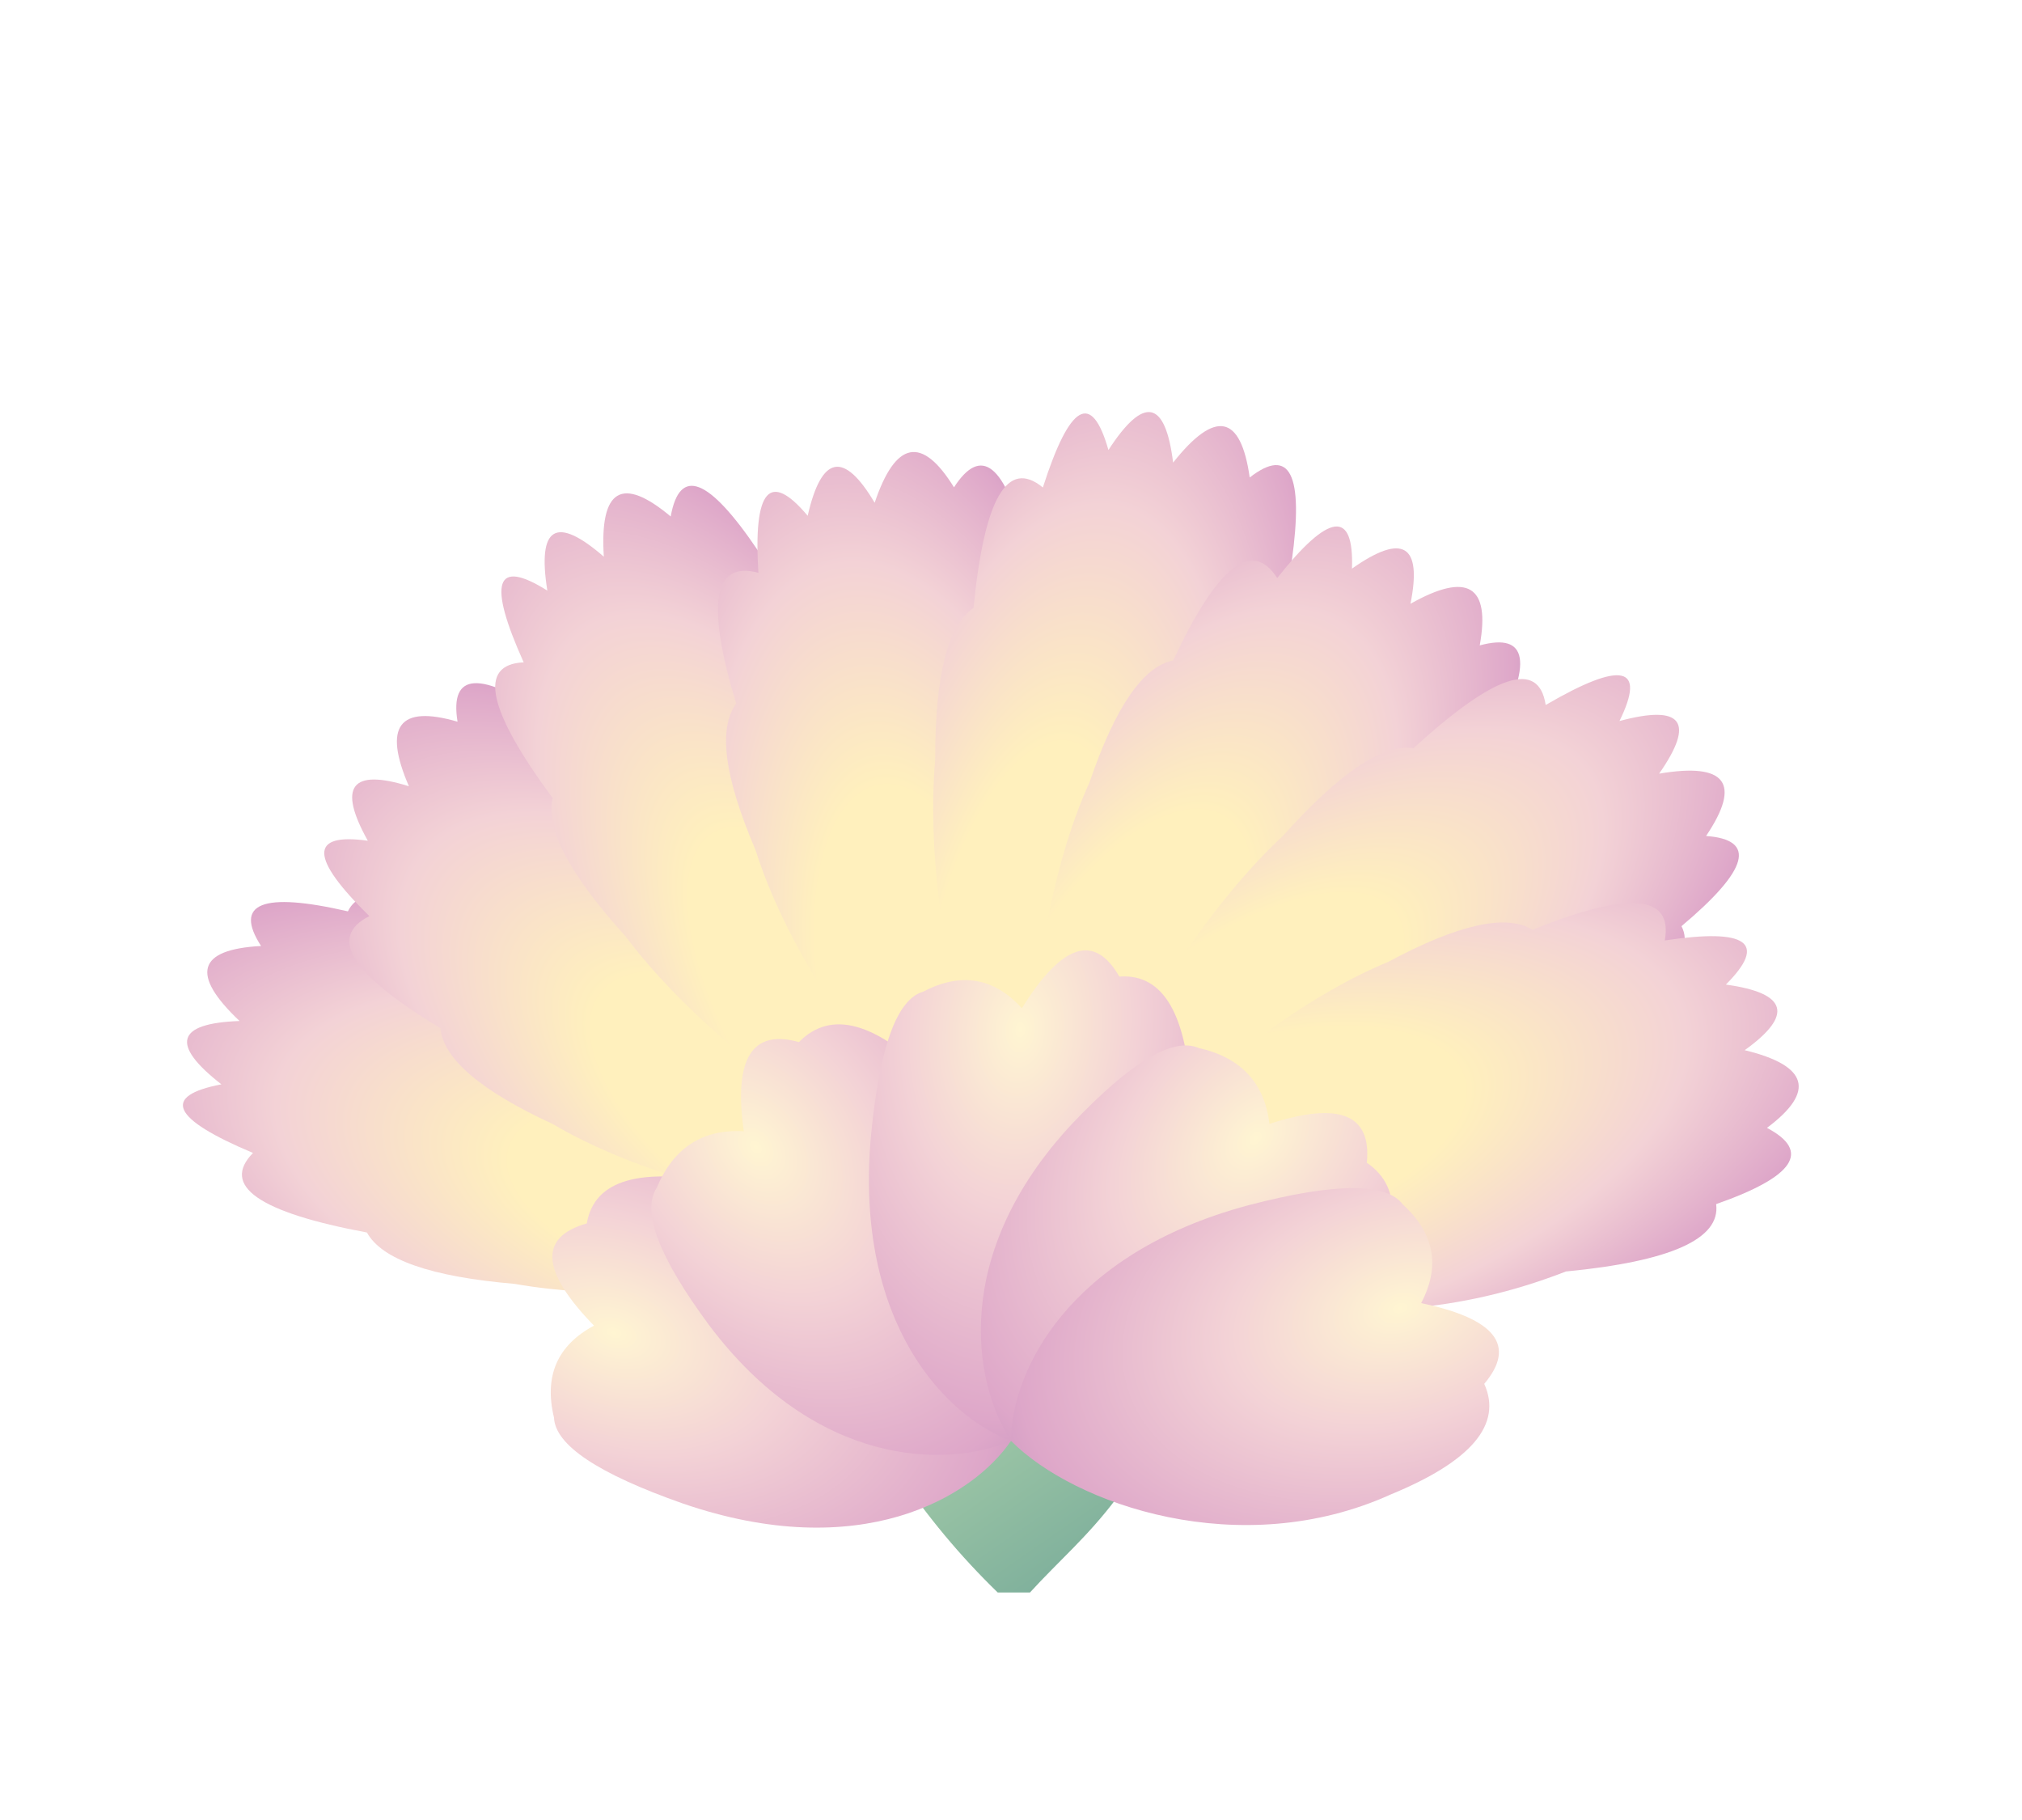
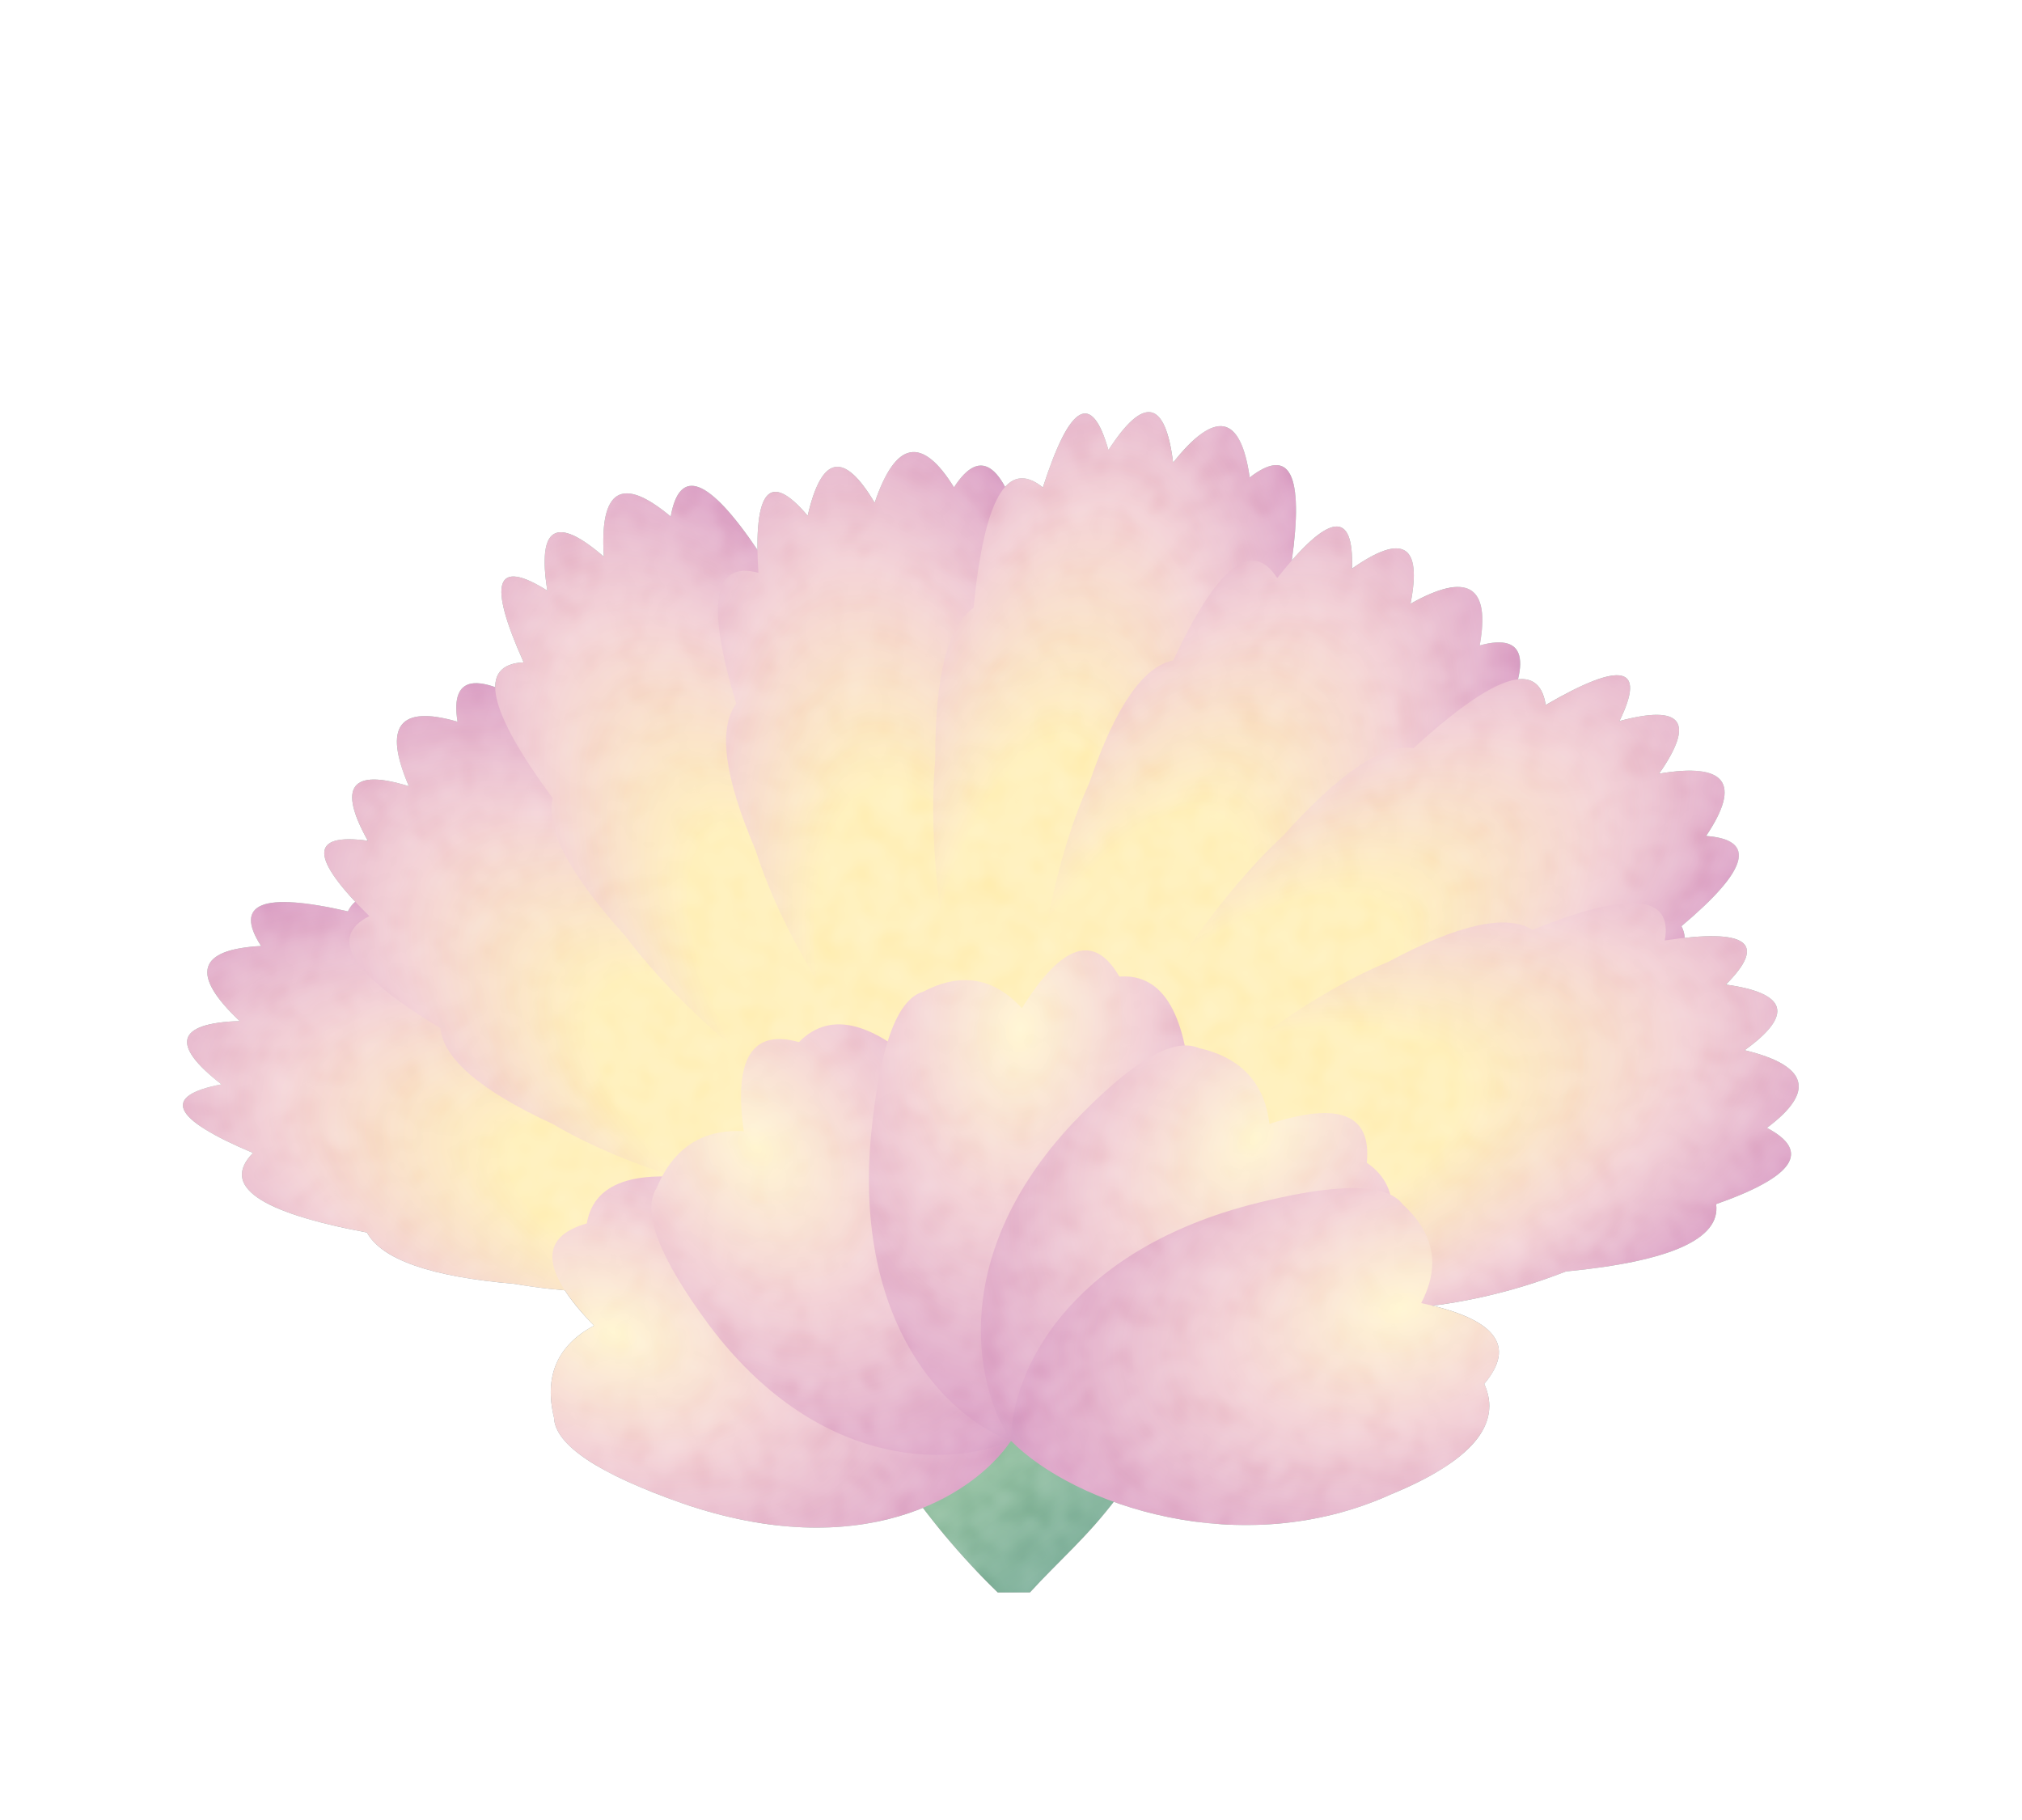
<svg xmlns="http://www.w3.org/2000/svg" width="160" height="144" viewBox="0 0 160 144" role="img">
  <defs>
    <radialGradient id="ivory" cx="47%" cy="74%" r="91%">
      <stop offset="0" stop-color="#fff7d1" />
      <stop offset="0.38" stop-color="#fff0bd" />
      <stop offset="0.66" stop-color="#f3d2d6" />
      <stop offset="0.89" stop-color="#dea7c9" />
      <stop offset="1" stop-color="#bd8cbb" />
    </radialGradient>
    <radialGradient id="silk" cx="39%" cy="67%" r="89%">
      <stop offset="0" stop-color="#fff0bd" />
      <stop offset="0.3" stop-color="#fff0bd" />
      <stop offset="0.62" stop-color="#f3d2d6" />
      <stop offset="0.87" stop-color="#dea7c9" />
      <stop offset="1" stop-color="#bd8cbb" />
    </radialGradient>
    <radialGradient id="edge" cx="54%" cy="24%" r="88%">
      <stop offset="0" stop-color="#fff0bd" />
      <stop offset="0.33" stop-color="#f3d2d6" />
      <stop offset="0.73" stop-color="#dea7c9" />
      <stop offset="1" stop-color="#bd8cbb" />
    </radialGradient>
    <radialGradient id="back" cx="45%" cy="73%" r="86%">
      <stop offset="0" stop-color="#f3d2d6" />
      <stop offset="0.52" stop-color="#dea7c9" />
      <stop offset="1" stop-color="#bd8cbb" />
    </radialGradient>
    <radialGradient id="fold" cx="44%" cy="17%" r="100%">
      <stop offset="0" stop-color="#fff5d2" />
      <stop offset="0.36" stop-color="#f3d2d6" />
      <stop offset="0.79" stop-color="#dea7c9" />
      <stop offset="1" stop-color="#bd8cbb" />
    </radialGradient>
    <linearGradient id="green" x1="0" y1="0" x2=".8" y2="1">
      <stop stop-color="#d6e5b7" />
      <stop offset=".55" stop-color="#9ac4a5" />
      <stop offset="1" stop-color="#77aa99" />
    </linearGradient>
    <linearGradient id="pollen" x2=".3" y2="1">
      <stop stop-color="#fff0ad" />
      <stop offset=".66" stop-color="#e5b577" />
      <stop offset="1" stop-color="#b18b75" />
    </linearGradient>
+     <filter id="paper" x="-2%" y="-2%" width="104%" height="104%" color-interpolation-filters="sRGB">
+       <feTurbulence type="fractalNoise" baseFrequency="0.39" numOctaves="2" seed="19" />
+       <feColorMatrix values=".23 .17 .10 0 .25  .23 .17 .10 0 .25  .23 .17 .10 0 .25  0 0 0 0 1" />
+       <feBlend in2="SourceGraphic" mode="soft-light" />
+       <feComposite in2="SourceGraphic" operator="in" />
+     </filter>
  </defs>
-   <g transform="translate(80 126) scale(15 26)">
-     <path d="M-1 -.8Q-.41 -.37 -.51 -1Q-.13 -.65 0 -.52Q.38 -.74 .58 -1Q.57 -.58 1 -.83C.72 -.30 .40 -.19 .10 0L-.07 0Q-.66 -.33 -1 -.8Z" fill="url(#green)" />
-   </g>
-   <g transform="translate(80 99) rotate(-74) scale(13.72 65)">
-     <path d="M0 0C-.18 -.12 -.86 -.35 -.97 -.57Q-1.11 -.72 -.92 -.76Q-1.01 -.96 -.66 -.92Q-.57 -1.08 -.33 -.98Q-.12 -1.09 .05 -.98Q.32 -1.09 .50 -.98Q.79 -1.05 .83 -.89Q1.12 -.88 .96 -.68C1.08 -.38 .40 -.19 0 0Z" fill="url(#silk)" />
-   </g>
-   <g transform="translate(80 99) rotate(-53) scale(14.21 61.42)">
-     <path d="M0 0C-.18 -.12 -.86 -.35 -.97 -.57Q-1.11 -.72 -.92 -.76Q-1.01 -.96 -.66 -.92Q-.57 -1.08 -.33 -.98Q-.12 -1.09 .05 -.98Q.32 -1.09 .50 -.98Q.79 -1.05 .83 -.89Q1.12 -.88 .96 -.68C1.08 -.38 .40 -.19 0 0Z" fill="url(#silk)" />
-   </g>
-   <g transform="translate(80 99) rotate(-31) scale(13.72 65)">
-     <path d="M0 0C-.18 -.12 -.86 -.35 -.97 -.57Q-1.11 -.72 -.92 -.76Q-1.01 -.96 -.66 -.92Q-.57 -1.08 -.33 -.98Q-.12 -1.09 .05 -.98Q.32 -1.09 .50 -.98Q.79 -1.05 .83 -.89Q1.12 -.88 .96 -.68C1.08 -.38 .40 -.19 0 0Z" fill="url(#silk)" />
-   </g>
-   <g transform="translate(80 99) rotate(-11) scale(14.21 61.42)">
-     <path d="M0 0C-.18 -.12 -.86 -.35 -.97 -.57Q-1.11 -.72 -.92 -.76Q-1.01 -.96 -.66 -.92Q-.57 -1.08 -.33 -.98Q-.12 -1.09 .05 -.98Q.32 -1.09 .50 -.98Q.79 -1.05 .83 -.89Q1.12 -.88 .96 -.68C1.08 -.38 .40 -.19 0 0Z" fill="url(#silk)" />
-   </g>
-   <g transform="translate(80 99) rotate(11) scale(13.72 65)">
-     <path d="M0 0C-.18 -.12 -.86 -.35 -.97 -.57Q-1.11 -.72 -.92 -.76Q-1.01 -.96 -.66 -.92Q-.57 -1.08 -.33 -.98Q-.12 -1.09 .05 -.98Q.32 -1.09 .50 -.98Q.79 -1.05 .83 -.89Q1.12 -.88 .96 -.68C1.08 -.38 .40 -.19 0 0Z" fill="url(#silk)" />
-   </g>
-   <g transform="translate(80 99) rotate(31) scale(14.21 61.42)">
-     <path d="M0 0C-.18 -.12 -.86 -.35 -.97 -.57Q-1.11 -.72 -.92 -.76Q-1.01 -.96 -.66 -.92Q-.57 -1.08 -.33 -.98Q-.12 -1.09 .05 -.98Q.32 -1.09 .50 -.98Q.79 -1.05 .83 -.89Q1.12 -.88 .96 -.68C1.08 -.38 .40 -.19 0 0Z" fill="url(#silk)" />
-   </g>
-   <g transform="translate(80 99) rotate(53) scale(13.72 65)">
-     <path d="M0 0C-.18 -.12 -.86 -.35 -.97 -.57Q-1.11 -.72 -.92 -.76Q-1.01 -.96 -.66 -.92Q-.57 -1.08 -.33 -.98Q-.12 -1.09 .05 -.98Q.32 -1.09 .50 -.98Q.79 -1.05 .83 -.89Q1.12 -.88 .96 -.68C1.08 -.38 .40 -.19 0 0Z" fill="url(#silk)" />
-   </g>
-   <g transform="translate(80 99) rotate(74) scale(14.21 61.42)">
-     <path d="M0 0C-.18 -.12 -.86 -.35 -.97 -.57Q-1.11 -.72 -.92 -.76Q-1.01 -.96 -.66 -.92Q-.57 -1.08 -.33 -.98Q-.12 -1.09 .05 -.98Q.32 -1.09 .50 -.98Q.79 -1.05 .83 -.89Q1.12 -.88 .96 -.68C1.08 -.38 .40 -.19 0 0Z" fill="url(#silk)" />
-   </g>
-   <ellipse cx="80" cy="91" rx="16" ry="6" fill="url(#pollen)" />
-   <g transform="translate(80 114) rotate(-72) scale(12.74 38)">
-     <path d="M0 0C-.41 -.04 -1.02 -.22 -1 -.61Q-.98 -.89 -.74 -.92Q-.40 -.99 -.12 -.90Q.21 -1.11 .47 -.98Q.88 -1.00 .97 -.73C1.12 -.39 .49 -.09 0 0Z" fill="url(#fold)" />
-   </g>
-   <g transform="translate(80 114) rotate(-38) scale(13.19 35.91)">
-     <path d="M0 0C-.41 -.04 -1.02 -.22 -1 -.61Q-.98 -.89 -.74 -.92Q-.40 -.99 -.12 -.90Q.21 -1.11 .47 -.98Q.88 -1.00 .97 -.73C1.12 -.39 .49 -.09 0 0Z" fill="url(#fold)" />
-   </g>
-   <g transform="translate(80 114) rotate(4) scale(12.74 38)">
-     <path d="M0 0C-.41 -.04 -1.02 -.22 -1 -.61Q-.98 -.89 -.74 -.92Q-.40 -.99 -.12 -.90Q.21 -1.11 .47 -.98Q.88 -1.00 .97 -.73C1.12 -.39 .49 -.09 0 0Z" fill="url(#fold)" />
-   </g>
-   <g transform="translate(80 114) rotate(42) scale(13.19 35.91)">
-     <path d="M0 0C-.41 -.04 -1.02 -.22 -1 -.61Q-.98 -.89 -.74 -.92Q-.40 -.99 -.12 -.90Q.21 -1.11 .47 -.98Q.88 -1.00 .97 -.73C1.12 -.39 .49 -.09 0 0Z" fill="url(#fold)" />
-   </g>
-   <g transform="translate(80 114) rotate(74) scale(12.74 38)">
-     <path d="M0 0C-.41 -.04 -1.02 -.22 -1 -.61Q-.98 -.89 -.74 -.92Q-.40 -.99 -.12 -.90Q.21 -1.11 .47 -.98Q.88 -1.00 .97 -.73C1.12 -.39 .49 -.09 0 0Z" fill="url(#fold)" />
+   <g filter="url(#paper)">
+     <g transform="translate(80 126) scale(15 26)">
+       <path d="M-1 -.8Q-.41 -.37 -.51 -1Q-.13 -.65 0 -.52Q.38 -.74 .58 -1Q.57 -.58 1 -.83C.72 -.30 .40 -.19 .10 0L-.07 0Q-.66 -.33 -1 -.8Z" fill="url(#green)" />
+     </g>
+     <g transform="translate(80 99) rotate(-74) scale(13.72 65)">
+       <path d="M0 0C-.18 -.12 -.86 -.35 -.97 -.57Q-1.11 -.72 -.92 -.76Q-1.01 -.96 -.66 -.92Q-.57 -1.08 -.33 -.98Q-.12 -1.09 .05 -.98Q.32 -1.09 .50 -.98Q.79 -1.05 .83 -.89Q1.12 -.88 .96 -.68C1.08 -.38 .40 -.19 0 0Z" fill="url(#silk)" />
+     </g>
+     <g transform="translate(80 99) rotate(-53) scale(14.21 61.42)">
+       <path d="M0 0C-.18 -.12 -.86 -.35 -.97 -.57Q-1.11 -.72 -.92 -.76Q-1.01 -.96 -.66 -.92Q-.57 -1.08 -.33 -.98Q-.12 -1.09 .05 -.98Q.32 -1.09 .50 -.98Q.79 -1.05 .83 -.89Q1.12 -.88 .96 -.68C1.08 -.38 .40 -.19 0 0Z" fill="url(#silk)" />
+     </g>
+     <g transform="translate(80 99) rotate(-31) scale(13.72 65)">
+       <path d="M0 0C-.18 -.12 -.86 -.35 -.97 -.57Q-1.11 -.72 -.92 -.76Q-1.01 -.96 -.66 -.92Q-.57 -1.08 -.33 -.98Q-.12 -1.09 .05 -.98Q.32 -1.09 .50 -.98Q.79 -1.05 .83 -.89Q1.12 -.88 .96 -.68C1.08 -.38 .40 -.19 0 0Z" fill="url(#silk)" />
+     </g>
+     <g transform="translate(80 99) rotate(-11) scale(14.21 61.42)">
+       <path d="M0 0C-.18 -.12 -.86 -.35 -.97 -.57Q-1.11 -.72 -.92 -.76Q-1.01 -.96 -.66 -.92Q-.57 -1.08 -.33 -.98Q-.12 -1.09 .05 -.98Q.32 -1.09 .50 -.98Q.79 -1.05 .83 -.89Q1.12 -.88 .96 -.68C1.08 -.38 .40 -.19 0 0Z" fill="url(#silk)" />
+     </g>
+     <g transform="translate(80 99) rotate(11) scale(13.72 65)">
+       <path d="M0 0C-.18 -.12 -.86 -.35 -.97 -.57Q-1.11 -.72 -.92 -.76Q-1.01 -.96 -.66 -.92Q-.57 -1.08 -.33 -.98Q-.12 -1.09 .05 -.98Q.32 -1.09 .50 -.98Q.79 -1.05 .83 -.89Q1.12 -.88 .96 -.68C1.08 -.38 .40 -.19 0 0Z" fill="url(#silk)" />
+     </g>
+     <g transform="translate(80 99) rotate(31) scale(14.21 61.42)">
+       <path d="M0 0C-.18 -.12 -.86 -.35 -.97 -.57Q-1.11 -.72 -.92 -.76Q-1.01 -.96 -.66 -.92Q-.57 -1.08 -.33 -.98Q-.12 -1.09 .05 -.98Q.32 -1.09 .50 -.98Q.79 -1.05 .83 -.89Q1.12 -.88 .96 -.68C1.08 -.38 .40 -.19 0 0Z" fill="url(#silk)" />
+     </g>
+     <g transform="translate(80 99) rotate(53) scale(13.72 65)">
+       <path d="M0 0C-.18 -.12 -.86 -.35 -.97 -.57Q-1.11 -.72 -.92 -.76Q-1.01 -.96 -.66 -.92Q-.57 -1.08 -.33 -.98Q-.12 -1.09 .05 -.98Q.32 -1.09 .50 -.98Q.79 -1.05 .83 -.89Q1.12 -.88 .96 -.68C1.08 -.38 .40 -.19 0 0Z" fill="url(#silk)" />
+     </g>
+     <g transform="translate(80 99) rotate(74) scale(14.21 61.42)">
+       <path d="M0 0C-.18 -.12 -.86 -.35 -.97 -.57Q-1.11 -.72 -.92 -.76Q-1.01 -.96 -.66 -.92Q-.57 -1.08 -.33 -.98Q-.12 -1.09 .05 -.98Q.32 -1.09 .50 -.98Q.79 -1.05 .83 -.89Q1.12 -.88 .96 -.68C1.08 -.38 .40 -.19 0 0Z" fill="url(#silk)" />
+     </g>
+     <ellipse cx="80" cy="91" rx="16" ry="6" fill="url(#pollen)" />
+     <g transform="translate(80 114) rotate(-72) scale(12.74 38)">
+       <path d="M0 0C-.41 -.04 -1.02 -.22 -1 -.61Q-.98 -.89 -.74 -.92Q-.40 -.99 -.12 -.90Q.21 -1.11 .47 -.98Q.88 -1.00 .97 -.73C1.12 -.39 .49 -.09 0 0Z" fill="url(#fold)" />
+     </g>
+     <g transform="translate(80 114) rotate(-38) scale(13.19 35.91)">
+       <path d="M0 0C-.41 -.04 -1.02 -.22 -1 -.61Q-.98 -.89 -.74 -.92Q-.40 -.99 -.12 -.90Q.21 -1.11 .47 -.98Q.88 -1.00 .97 -.73C1.12 -.39 .49 -.09 0 0Z" fill="url(#fold)" />
+     </g>
+     <g transform="translate(80 114) rotate(4) scale(12.74 38)">
+       <path d="M0 0C-.41 -.04 -1.02 -.22 -1 -.61Q-.98 -.89 -.74 -.92Q-.40 -.99 -.12 -.90Q.21 -1.11 .47 -.98Q.88 -1.00 .97 -.73C1.12 -.39 .49 -.09 0 0Z" fill="url(#fold)" />
+     </g>
+     <g transform="translate(80 114) rotate(42) scale(13.19 35.91)">
+       <path d="M0 0C-.41 -.04 -1.02 -.22 -1 -.61Q-.98 -.89 -.74 -.92Q-.40 -.99 -.12 -.90Q.21 -1.11 .47 -.98Q.88 -1.00 .97 -.73C1.12 -.39 .49 -.09 0 0Z" fill="url(#fold)" />
+     </g>
+     <g transform="translate(80 114) rotate(74) scale(12.74 38)">
+       <path d="M0 0C-.41 -.04 -1.02 -.22 -1 -.61Q-.98 -.89 -.74 -.92Q-.40 -.99 -.12 -.90Q.21 -1.11 .47 -.98Q.88 -1.00 .97 -.73C1.12 -.39 .49 -.09 0 0Z" fill="url(#fold)" />
+     </g>
  </g>
</svg>
